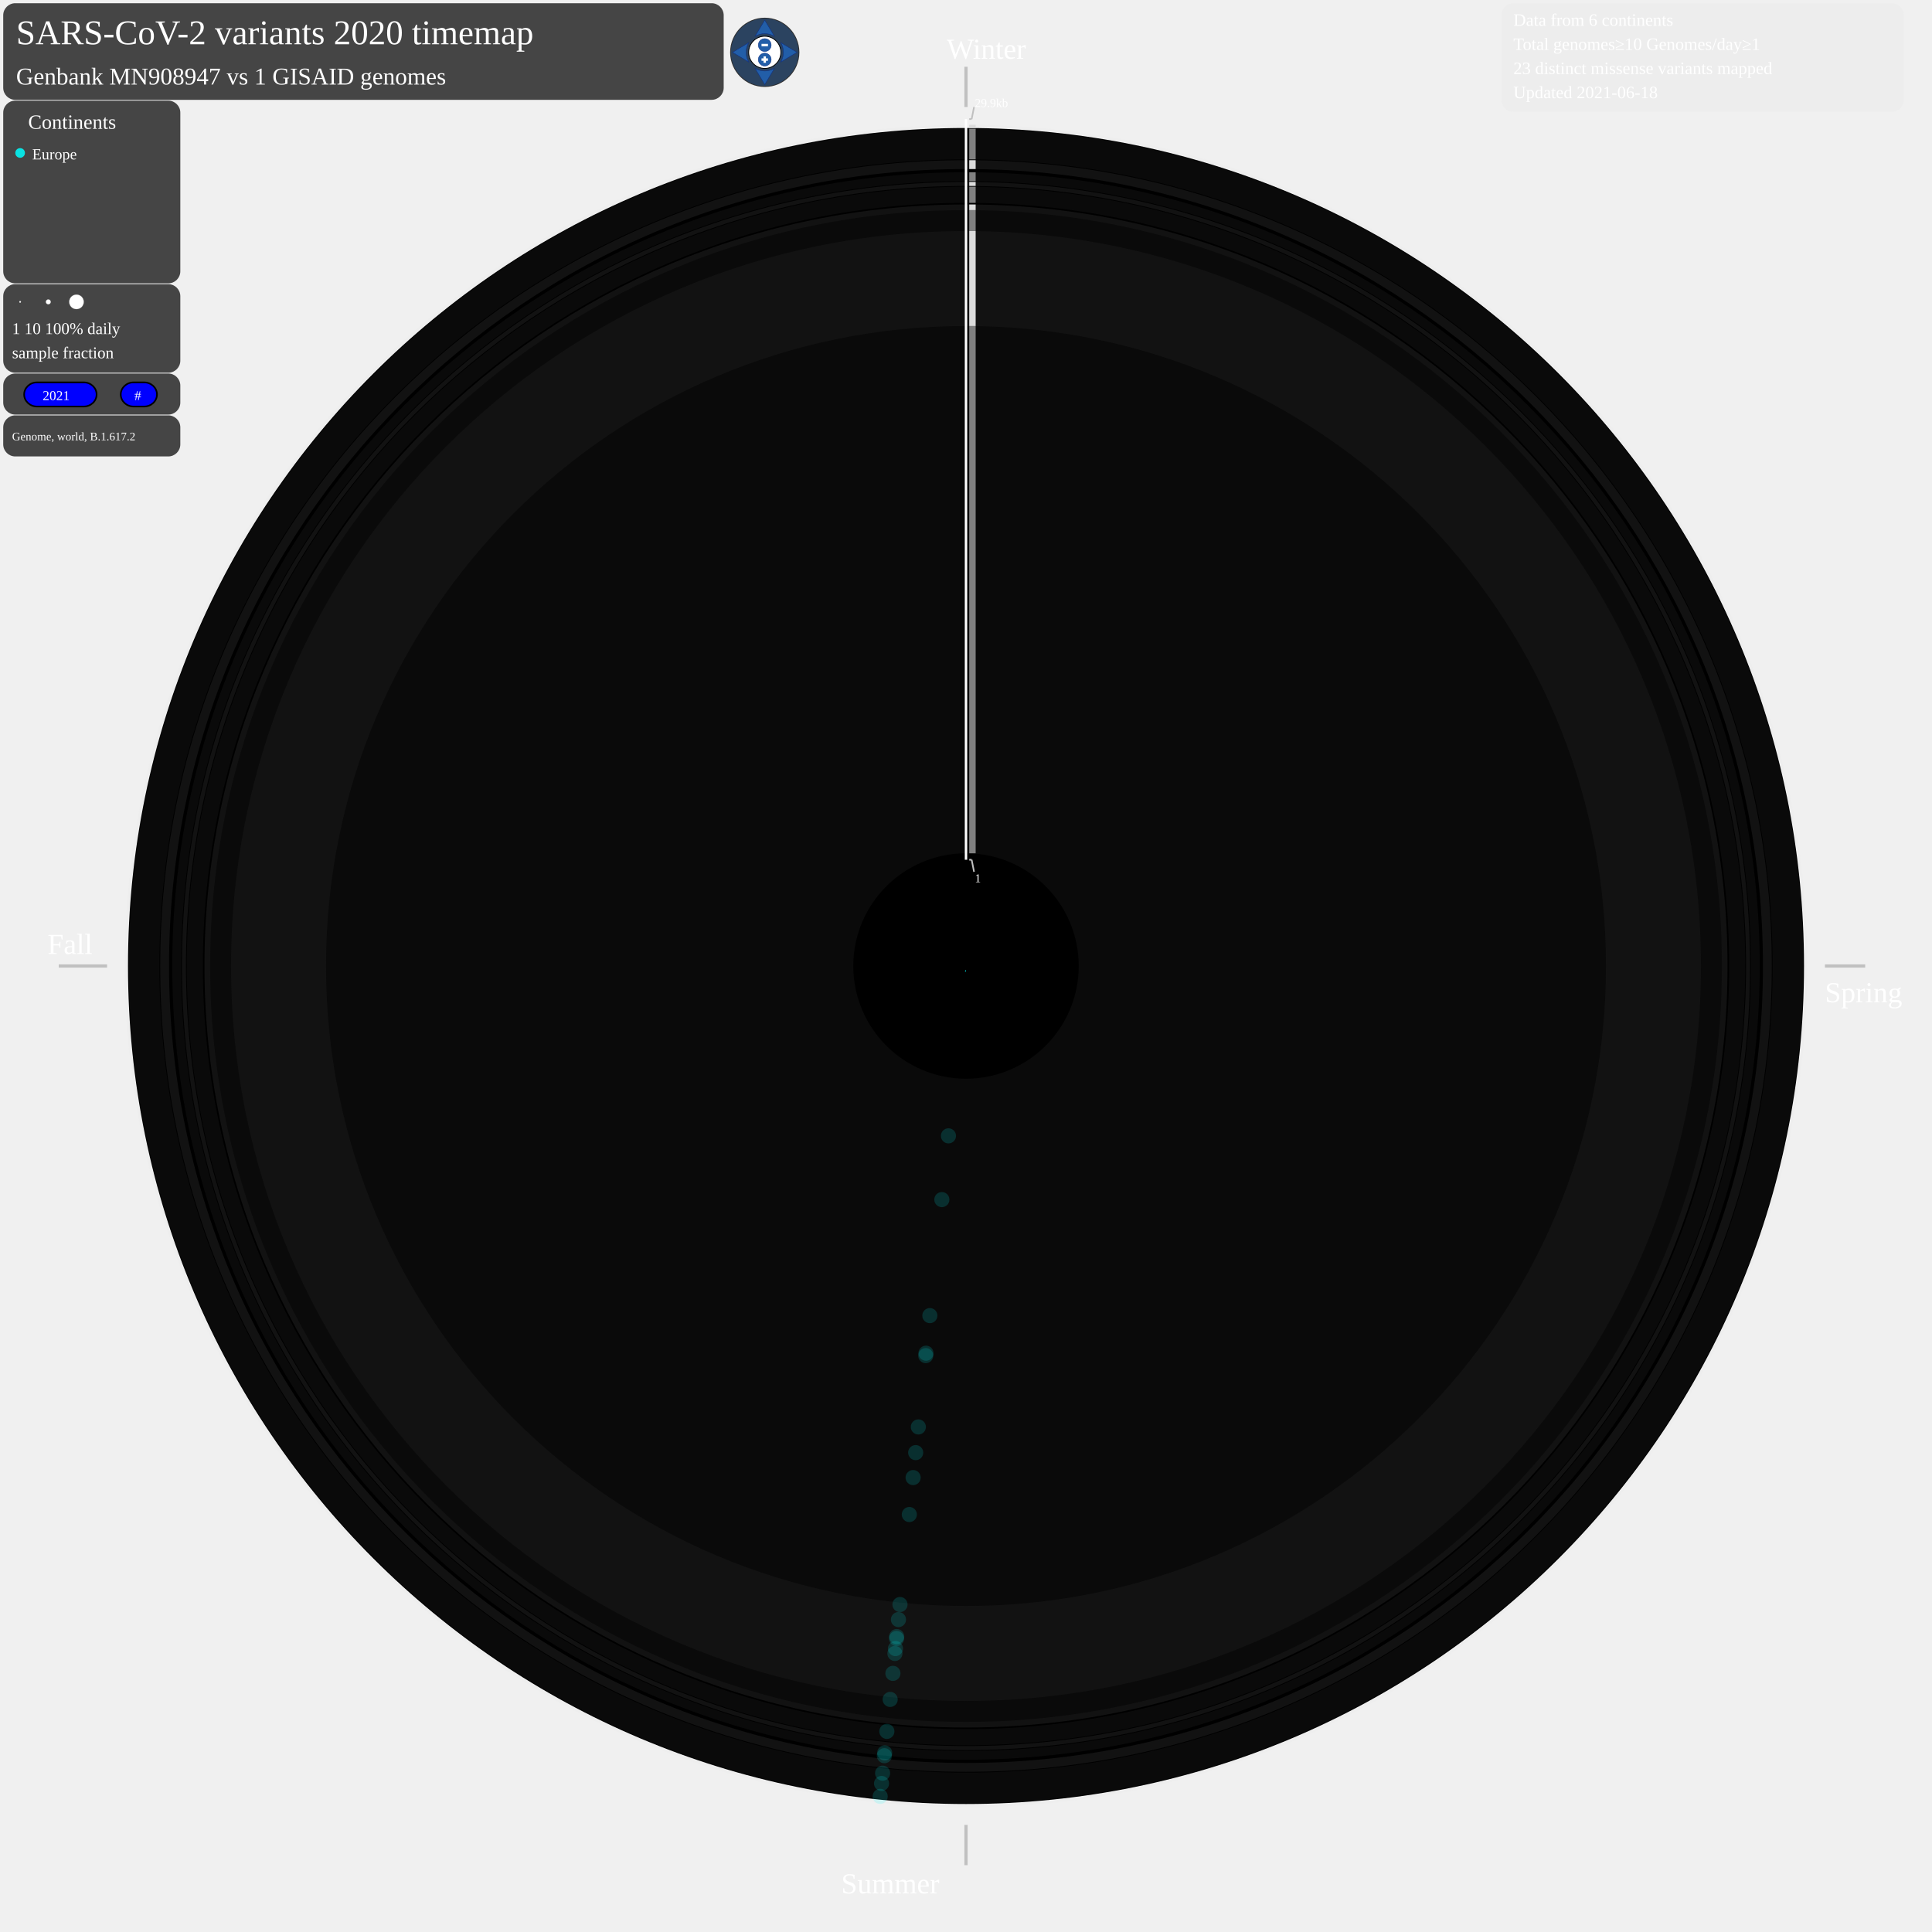
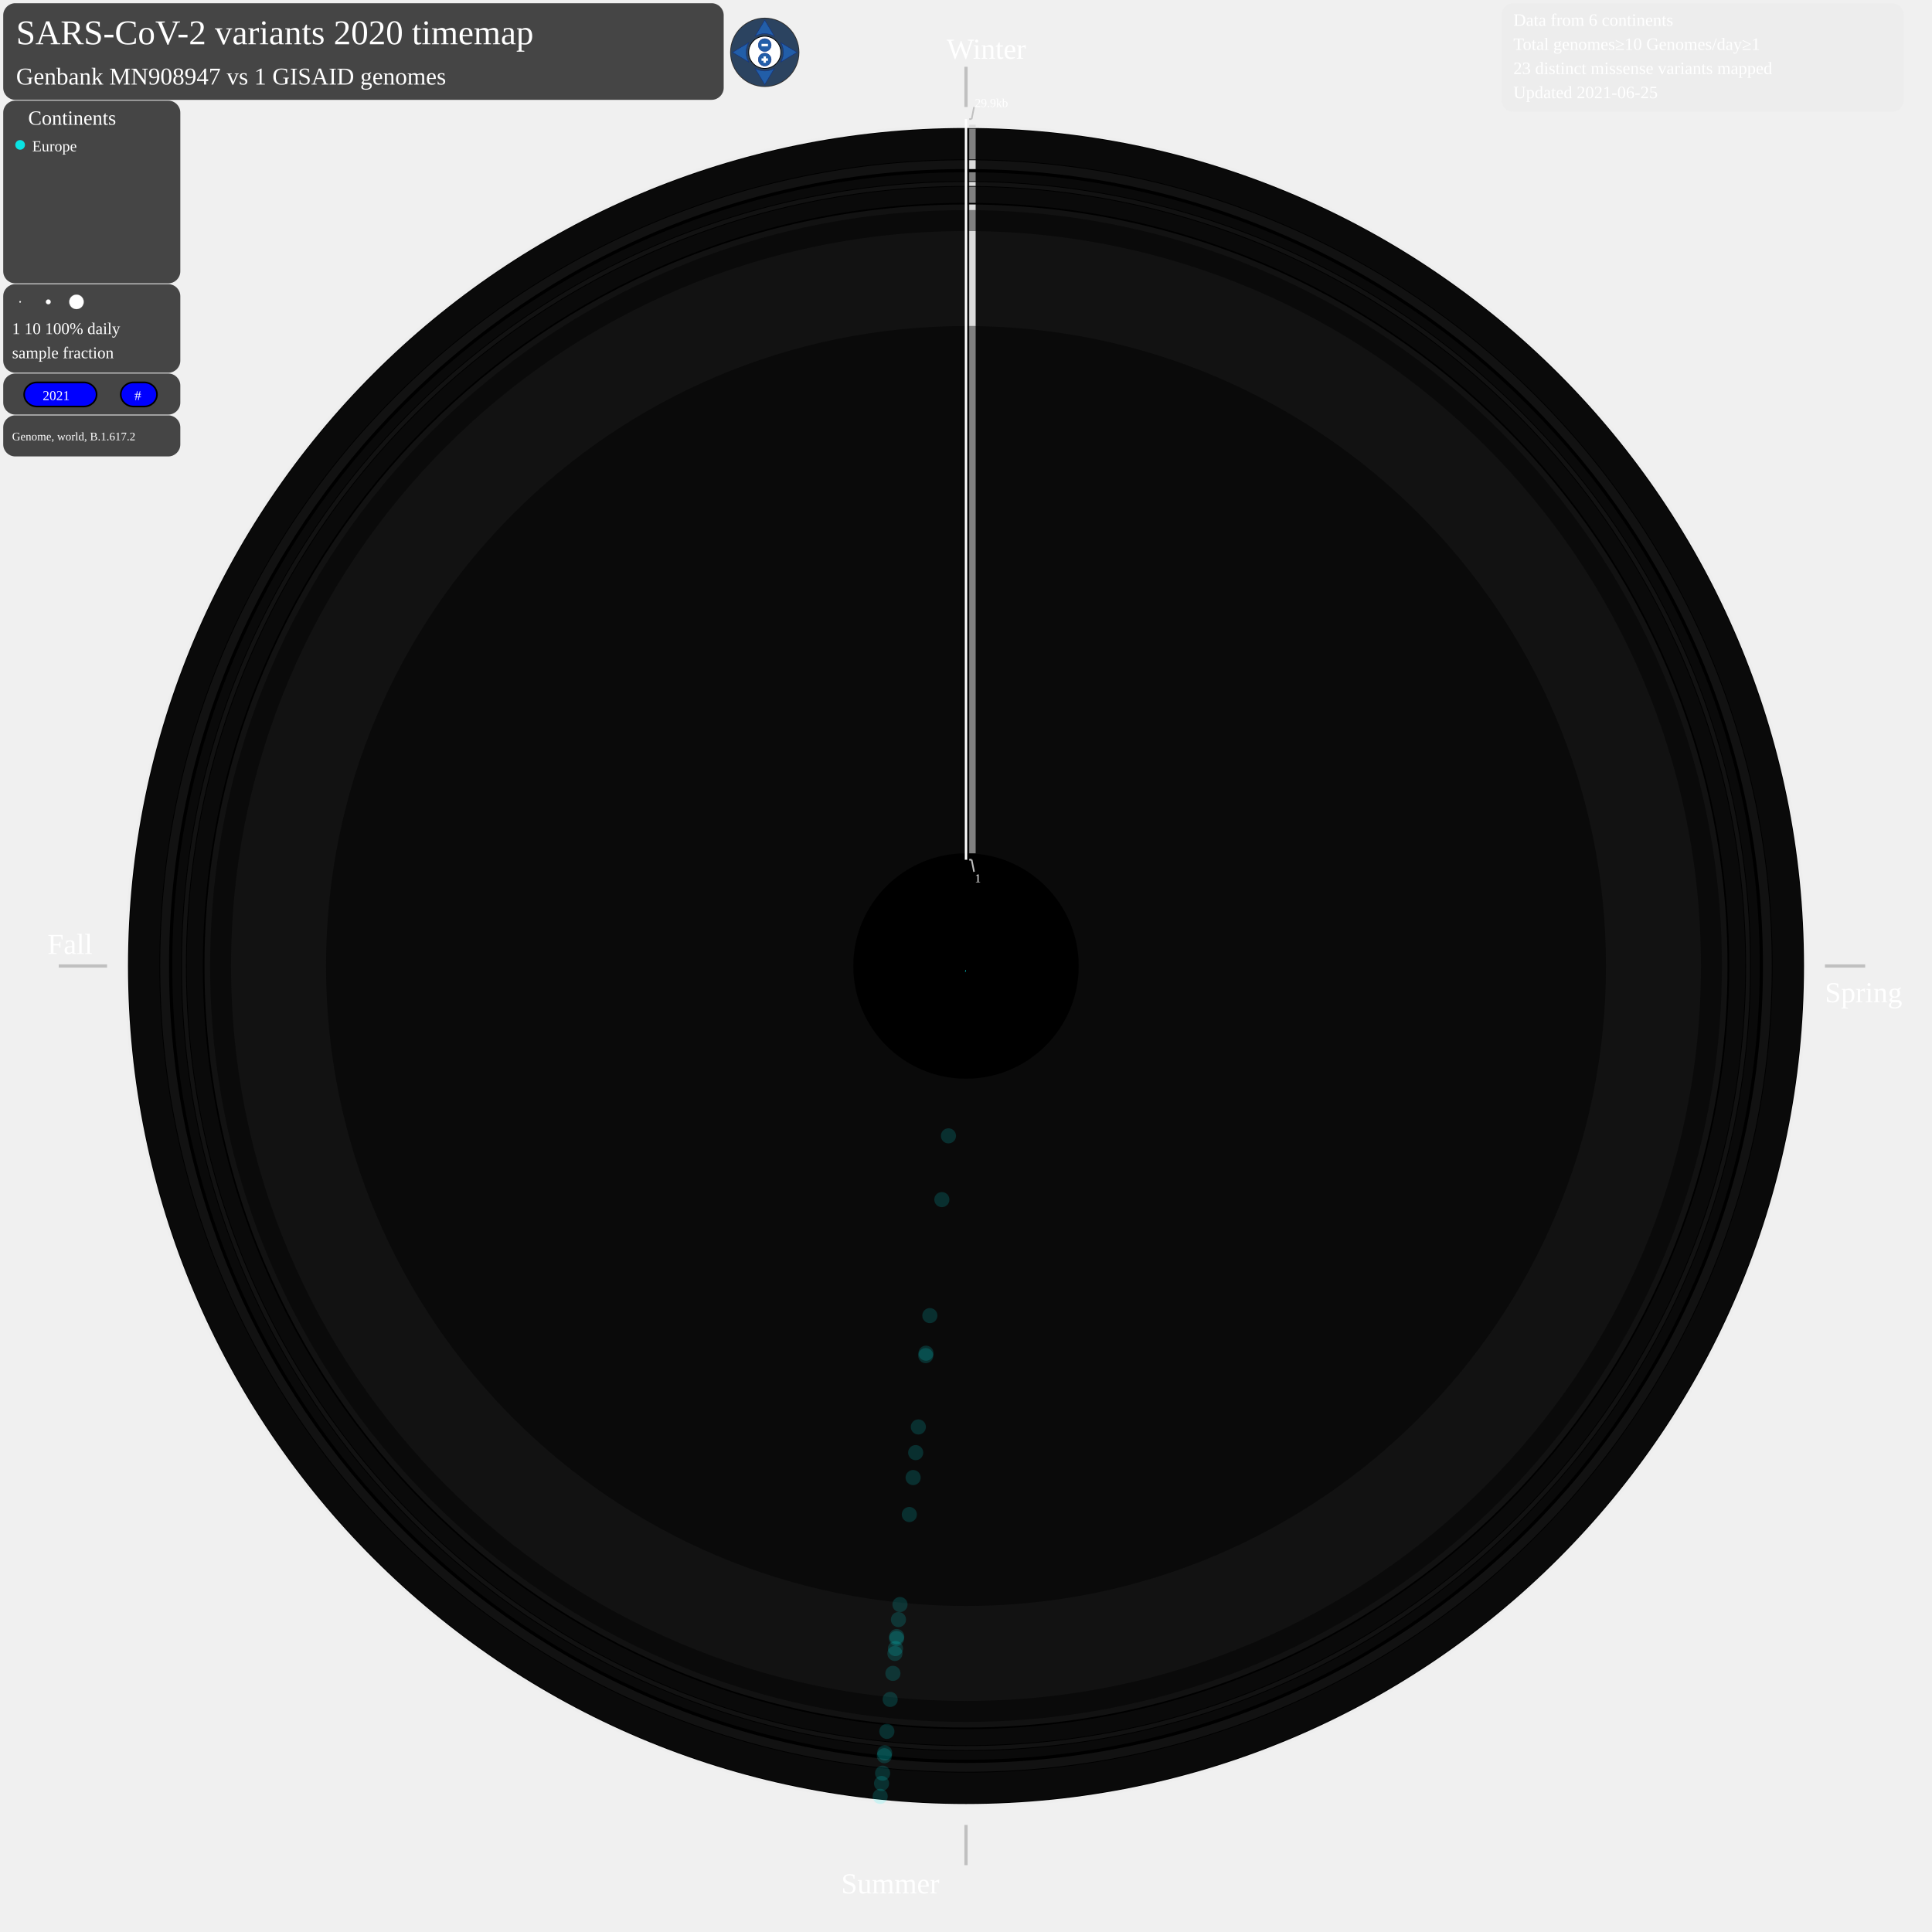
<svg xmlns="http://www.w3.org/2000/svg" width="2400" height="2400" style="background-color:black" viewBox="0 0 2400 2400" id="map-svg">
  <defs>
    <style type="text/css">
	.sb {
	stroke-width:0.8;
	stroke-opacity:0.7;
	}
	.sb:hover {
	stroke-width:0.8;
	stroke-opacity:1.0;
	}
	.compass {
	fill: #fff;
	stroke: #000;
	stroke-width: 1;
	}
	.button {
	fill: #225EA8;
	stroke: #0C2C84;
	stroke-width: 0.5;
	stroke-miterlimit:6;
	stroke-linecap: round;
	}
	.button:hover {
	stroke-width: 1;
	}
	.plus-minus {
	fill: #fff;
	pointer-events: none;
	}
	.legendcol {
	stroke: none;
	fill-opacity:0.85;
	}
	.legendcol:hover {
	fill-opacity:1.0;
	}
	.cv {
	stroke: none;
	fill-opacity:0.15;
	}
	.cv:hover {
	stroke: none;
	fill-opacity:0.8;
	}
	.Europe {
	stroke: none;
	fill-opacity:0.6;
	}
	.Europe:hover {
	stroke: none;
	fill-opacity:1.0;
	}
	a:link, a:visited {
	cursor: pointer;
	}
	a:hover, a:active {
	outline: dotted 2px yellow;
	}
	g:hover, g:active {
	outline: dotted 2px yellow;
	}
	.static {
	cursor: not-allowed;
	}
	.draggable, .draggable-group {
	cursor: pointer;
	}
	svg text {
	cursor: default;
	-webkit-user-select: none;
	-moz-user-select: none;
	-ms-user-select: none;
	user-select: none;
	}
	</style>
  </defs>
  <text font-size="3.6em" x="20" y="55" fill="white">SARS-CoV-2 variants 2020 timemap</text>
  <g id="matrix-group" transform="matrix(1 0 0 1 0 0)" class="draggable-group">
    <circle cx="1200" cy="1200" r="1045" style="fill:gainsboro;stroke:black;stroke-width:0;fill-opacity:0.085;" />
    <circle cx="1200" cy="1200" r="1041" style="fill:black;stroke:black;stroke-width:0;fill-opacity:1;" />
    <circle cx="1200" cy="1200" r="1040" style="fill:grey;stroke:black;stroke-width:0;fill-opacity:0.085;" />
    <circle cx="1200" cy="1200" r="1002" style="fill:black;stroke:black;stroke-width:0;fill-opacity:1;" />
    <circle cx="1200" cy="1200" r="1001" style="fill:gainsboro;stroke:black;stroke-width:0;fill-opacity:0.085;" />
    <circle cx="1200" cy="1200" r="990" style="fill:black;stroke:black;stroke-width:0;fill-opacity:1;" />
    <circle cx="1200" cy="1200" r="986" style="fill:grey;stroke:black;stroke-width:0;fill-opacity:0.085;" />
    <circle cx="1200" cy="1200" r="975" style="fill:black;stroke:black;stroke-width:0;fill-opacity:1;" />
    <circle cx="1200" cy="1200" r="974" style="fill:gainsboro;stroke:black;stroke-width:0;fill-opacity:0.085;" />
    <circle cx="1200" cy="1200" r="969" style="fill:black;stroke:black;stroke-width:0;fill-opacity:1;" />
    <circle cx="1200" cy="1200" r="968" style="fill:grey;stroke:black;stroke-width:0;fill-opacity:0.085;" />
    <circle cx="1200" cy="1200" r="948" style="fill:black;stroke:black;stroke-width:0;fill-opacity:1;" />
    <circle cx="1200" cy="1200" r="946" style="fill:gainsboro;stroke:black;stroke-width:0;fill-opacity:0.085;" />
    <circle cx="1200" cy="1200" r="939" style="fill:black;stroke:black;stroke-width:0;fill-opacity:1;" />
    <circle cx="1200" cy="1200" r="939" style="fill:grey;stroke:black;stroke-width:0;fill-opacity:0.085;" />
    <circle cx="1200" cy="1200" r="913" style="fill:black;stroke:black;stroke-width:0;fill-opacity:1;" />
    <circle cx="1200" cy="1200" r="913" style="fill:gainsboro;stroke:black;stroke-width:0;fill-opacity:0.085;" />
    <circle cx="1200" cy="1200" r="795" style="fill:black;stroke:black;stroke-width:0;fill-opacity:1;" />
    <circle cx="1200" cy="1200" r="795" style="fill:grey;stroke:black;stroke-width:0;fill-opacity:0.085;" />
    <circle cx="1200" cy="1200" r="140" style="fill:black;stroke:black;stroke-width:0;fill-opacity:1;" />
    <line x1="1200" y1="82.938" x2="1200" y2="132.938" style="stroke:silver;stroke-width:4" />
    <text font-size="3.0em" x="1176" y="72.938" fill="white">Winter</text>
    <line x1="2267" y1="1200" x2="2317" y2="1200" style="stroke:silver;stroke-width:4" />
    <text font-size="3.0em" x="2267" y="1245" fill="white">Spring</text>
    <line x1="1200" y1="2267" x2="1200" y2="2317" style="stroke:silver;stroke-width:4" />
    <text font-size="3.0em" x="1045" y="2352" fill="white">Summer</text>
    <line x1="133" y1="1200" x2="73" y2="1200" style="stroke:silver;stroke-width:4" />
    <text font-size="3.0em" x="59" y="1185" fill="white">Fall</text>
    <g>
      <line x1="1208" y1="1060" x2="1208" y2="405" style="stroke:grey;stroke-width:8" />
    </g>
    <g>
      <line x1="1208" y1="405" x2="1208" y2="287" style="stroke:gainsboro;stroke-width:8" />
    </g>
    <g>
      <line x1="1208" y1="287" x2="1208" y2="261" style="stroke:grey;stroke-width:8" />
    </g>
    <g>
      <line x1="1208" y1="261" x2="1208" y2="254" style="stroke:gainsboro;stroke-width:8" />
    </g>
    <g>
      <line x1="1208" y1="252" x2="1208" y2="232" style="stroke:grey;stroke-width:8" />
    </g>
    <g>
      <line x1="1208" y1="231" x2="1208" y2="226" style="stroke:gainsboro;stroke-width:8" />
    </g>
    <g>
      <line x1="1208" y1="225" x2="1208" y2="214" style="stroke:grey;stroke-width:8" />
    </g>
    <g>
      <line x1="1208" y1="210" x2="1208" y2="199" style="stroke:gainsboro;stroke-width:8" />
    </g>
    <g>
      <line x1="1208" y1="198" x2="1208" y2="160" style="stroke:grey;stroke-width:8" />
    </g>
    <g>
      <line x1="1208" y1="159" x2="1208" y2="155" style="stroke:gainsboro;stroke-width:8" />
    </g>
    <line x1="1200" y1="147.938" x2="1200" y2="1068" style="stroke:white;stroke-width:3" />
    <line x1="1204" y1="147.938" x2="1207" y2="147.938" style="stroke:silver;stroke-width:2" />
    <line x1="1207" y1="147.938" x2="1210" y2="132.938" style="stroke:silver;stroke-width:2" />
    <line x1="1204" y1="1068" x2="1207" y2="1068" style="stroke:silver;stroke-width:2" />
    <line x1="1207" y1="1068" x2="1210" y2="1083" style="stroke:silver;stroke-width:2" />
    <text font-size="1.25em" x="1211" y="132.938" fill="white">29.9kb</text>
    <text font-size="1.25em" x="1211" y="1096" fill="white">1</text>
    <g class="Europe">
      <line x1="1199.5" y1="1205.0" x2="1199.2" y2="1207.4" style="stroke:cyan;" class="sb" />
    </g>
    <g class="Europe">
      <circle cx="1178.2" cy="1411.0" r="9.4" style="fill:cyan;" class="cv" />
    </g>
    <g class="Europe">
      <circle cx="1170.0" cy="1490.2" r="9.4" style="fill:cyan;" class="cv" />
    </g>
    <g class="Europe">
      <circle cx="1155.1" cy="1634.3" r="9.4" style="fill:cyan;" class="cv" />
    </g>
    <g class="Europe">
      <circle cx="1150.3" cy="1681.0" r="9.4" style="fill:cyan;" class="cv" />
    </g>
    <g class="Europe">
      <circle cx="1150.0" cy="1684.0" r="9.4" style="fill:cyan;" class="cv" />
    </g>
    <g class="Europe">
      <circle cx="1140.8" cy="1772.6" r="9.4" style="fill:cyan;" class="cv" />
    </g>
    <g class="Europe">
      <circle cx="1137.5" cy="1804.5" r="9.4" style="fill:cyan;" class="cv" />
    </g>
    <g class="Europe">
      <circle cx="1134.3" cy="1835.5" r="9.4" style="fill:cyan;" class="cv" />
    </g>
    <g class="Europe">
      <circle cx="1129.6" cy="1881.4" r="9.4" style="fill:cyan;" class="cv" />
    </g>
    <g class="Europe">
      <circle cx="1118.0" cy="1993.2" r="9.4" style="fill:cyan;" class="cv" />
    </g>
    <g class="Europe">
      <circle cx="1116.1" cy="2011.9" r="9.4" style="fill:cyan;" class="cv" />
    </g>
    <g class="Europe">
      <circle cx="1113.9" cy="2033.0" r="9.4" style="fill:cyan;" class="cv" />
    </g>
    <g class="Europe">
      <circle cx="1113.7" cy="2035.4" r="9.4" style="fill:cyan;" class="cv" />
    </g>
    <g class="Europe">
      <circle cx="1112.4" cy="2047.9" r="9.4" style="fill:cyan;" class="cv" />
    </g>
    <g class="Europe">
      <circle cx="1111.7" cy="2054.0" r="9.4" style="fill:cyan;" class="cv" />
    </g>
    <g class="Europe">
      <circle cx="1109.2" cy="2078.7" r="9.4" style="fill:cyan;" class="cv" />
    </g>
    <g class="Europe">
      <circle cx="1105.8" cy="2111.1" r="9.4" style="fill:cyan;" class="cv" />
    </g>
    <g class="Europe">
      <circle cx="1101.7" cy="2150.8" r="9.4" style="fill:cyan;" class="cv" />
    </g>
    <g class="Europe">
      <circle cx="1099.0" cy="2177.5" r="9.4" style="fill:cyan;" class="cv" />
    </g>
    <g class="Europe">
      <circle cx="1098.6" cy="2181.0" r="9.4" style="fill:cyan;" class="cv" />
    </g>
    <g class="Europe">
      <circle cx="1096.4" cy="2202.7" r="9.4" style="fill:cyan;" class="cv" />
    </g>
    <g class="Europe">
      <circle cx="1095.1" cy="2215.5" r="9.4" style="fill:cyan;" class="cv" />
    </g>
    <g class="Europe">
      <circle cx="1093.4" cy="2231.5" r="9.4" style="fill:cyan;" class="cv" />
    </g>
  </g>
  <rect x="4" y="4" width="895" height="120" rx="15" style="fill:#1B1B1B;stroke-width:0;fill-opacity:0.8;" />
  <a href="https://bcgsc.github.io/SARS2">
    <text font-size="3.6em" x="20" y="55" fill="white">SARS-CoV-2 variants 2020 timemap</text>
  </a>
  <text font-size="2.5em" x="20" y="105" fill="white">Genbank MN908947 vs 1 GISAID genomes</text>
  <circle cx="950" cy="65" r="43" fill="black" opacity="0.8" />
  <circle cx="950" cy="65" r="42" fill="#225EA8" opacity="0.4" />
  <path class="button" d="M950 25 l12   20 a40, 70 0 0,0 -24,  0z" />
  <path class="button" d="M910 65 l20  -12 a70, 40 0 0,0   0, 24z" />
  <path class="button" d="M950 105 l12  -20 a40, 70 0 0,1 -24,  0z" />
  <path class="button" d="M990 65 l-20 -12 a70, 40 0 0,1   0, 24z" />
  <circle class="compass" cx="950" cy="65" r="20" />
  <circle class="button" cx="950" cy="56" r="8" />
  <circle class="button" cx="950" cy="74" r="8" />
  <rect class="plus-minus" x="946" y="54.5" width="8" height="3" />
  <rect class="plus-minus" x="946" y="72.5" width="8" height="3" />
  <rect class="plus-minus" x="948.5" y="70" width="3" height="8" />
  <rect x="4" y="125" width="220" height="227" rx="15" style="fill:#1B1B1B;stroke-width:0;fill-opacity:0.8;" />
  <rect x="4" y="353" width="220" height="110" rx="15" style="fill:#1B1B1B;stroke-width:0;fill-opacity:0.8;" />
  <rect x="4" y="464" width="220" height="51" rx="15" style="fill:#1B1B1B;stroke-width:0;fill-opacity:0.8;" />
  <rect x="4" y="516" width="220" height="51" rx="15" style="fill:#1B1B1B;stroke-width:0;fill-opacity:0.8;" />
  <text font-size="1.2em" x="15" y="547" fill="white">Genome, world, B.1.617.2</text>
  <a href="https://bcgsc.github.io/SARS2_2021/2021ratioSARS2B1617-2.svg">
    <rect x="30" y="475" width="90" height="30" rx="16" style="fill:blue;stroke:black;stroke-width:2;" />
    <text font-size="1.4em" x="53" y="497" fill="white">2021</text>
  </a>
  <a href="https://bcgsc.github.io/SARS2/2020SARS2B1617-2.svg">
    <rect x="150" y="475" width="45" height="30" rx="16" style="fill:blue;stroke:black;stroke-width:2;" />
    <text font-size="1.4em" x="167" y="497" fill="white">#</text>
  </a>
-   <text font-size="2.1em" x="35" y="160" fill="white">Continents</text>
+   <text font-size="2.1em" x="35" y="155" fill="white">Continents</text>
  <g class="Europe">
-     <circle cx="25" cy="190" r="6" style="fill:cyan;stroke:black;stroke-width:0;" class="legendcol" />
+     <circle cx="25" cy="180" r="6" style="fill:cyan;stroke:black;stroke-width:0;" class="legendcol" />
  </g>
-   <text font-size="1.6em" x="40" y="198" fill="white">Europe</text>
+   <text font-size="1.6em" x="40" y="188" fill="white">Europe</text>
  <circle cx="25" cy="375" r="1" style="fill:white;stroke:lightgrey;stroke-width:0.2;" />
  <circle cx="60" cy="375" r="3" style="fill:white;stroke:lightgrey;stroke-width:0.2;" />
  <circle cx="95" cy="375" r="9" style="fill:white;stroke:lightgrey;stroke-width:0.2;" />
  <text font-size="1.7em" x="15" y="415" fill="white">1      10        100% daily</text>
  <text font-size="1.7em" x="15" y="445" fill="white">sample fraction</text>
  <rect x="1865" y="4" width="500" height="135" rx="15" style="fill:gainsboro;stroke-width:0;fill-opacity:0.15;" />
  <text font-size="1.8em" x="1880" y="32" fill="white">Data from 6 continents</text>
  <text font-size="1.8em" x="1880" y="62" fill="white">Total genomes≥10  Genomes/day≥1</text>
  <text font-size="1.8em" x="1880" y="92" fill="white">23 distinct missense variants mapped</text>
-   <text font-size="1.8em" x="1880" y="122" fill="white">Updated 2021-06-18</text>
+   <text font-size="1.8em" x="1880" y="122" fill="white">Updated 2021-06-25</text>
</svg>
